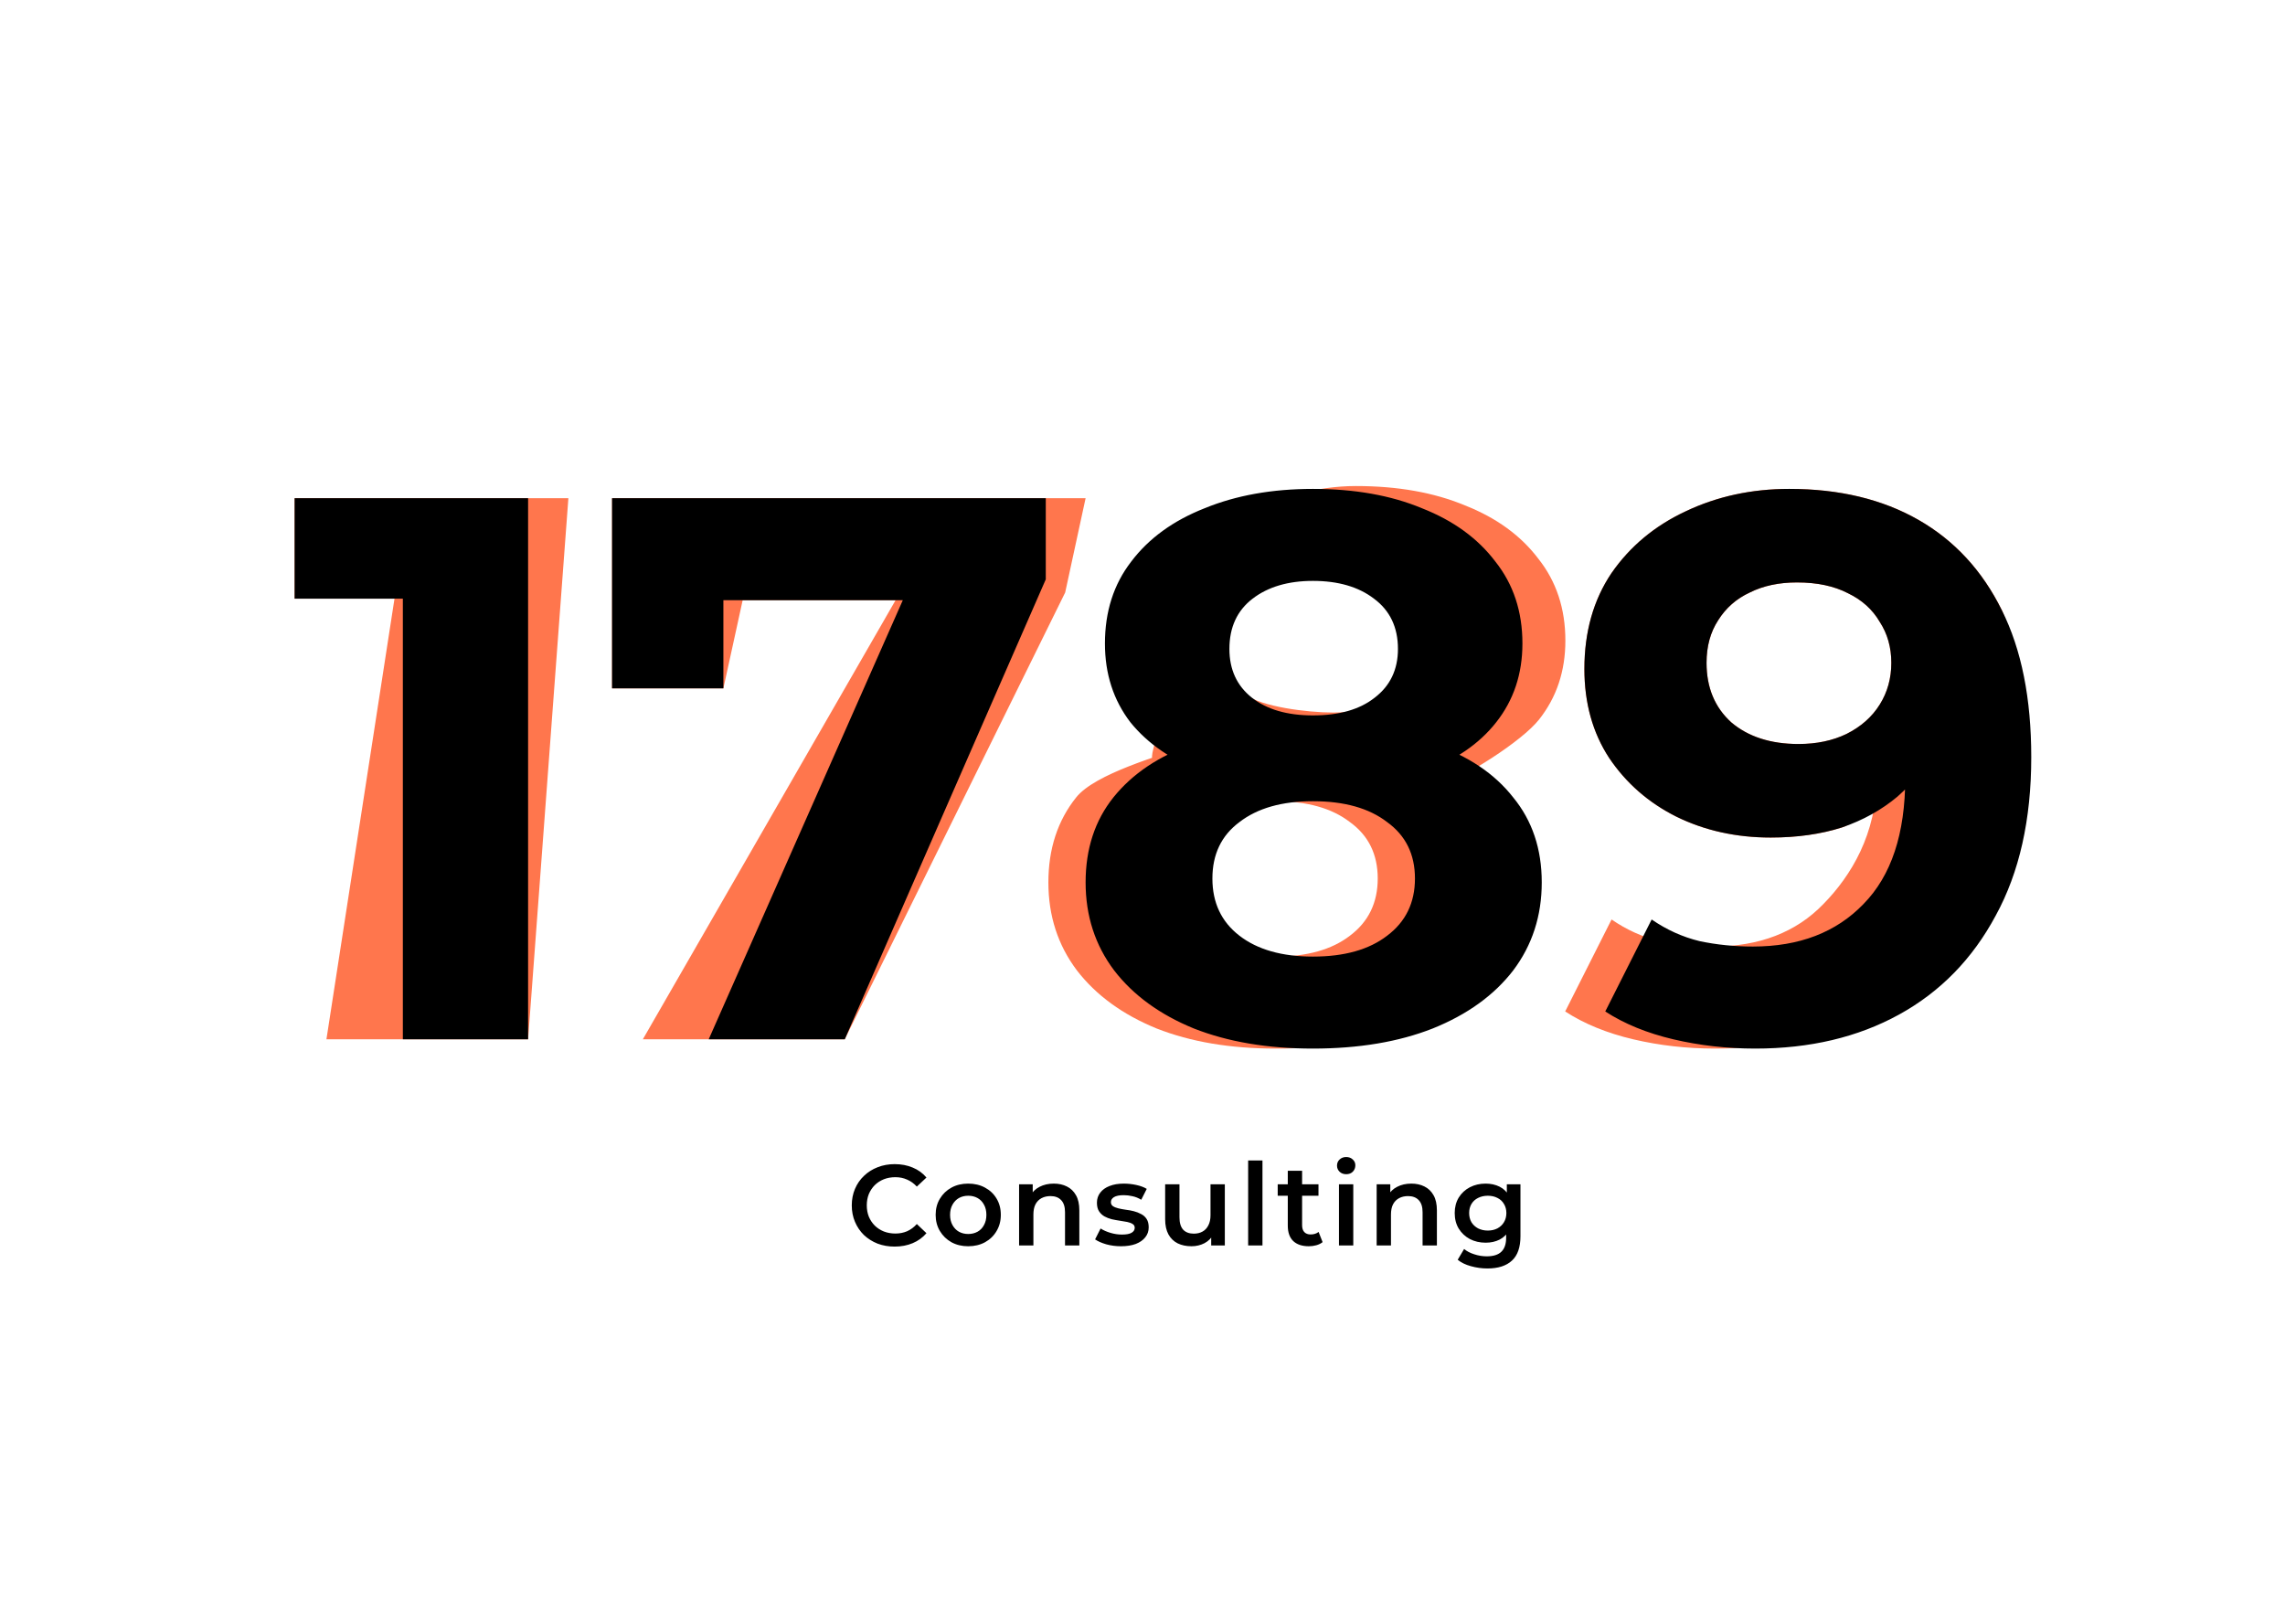
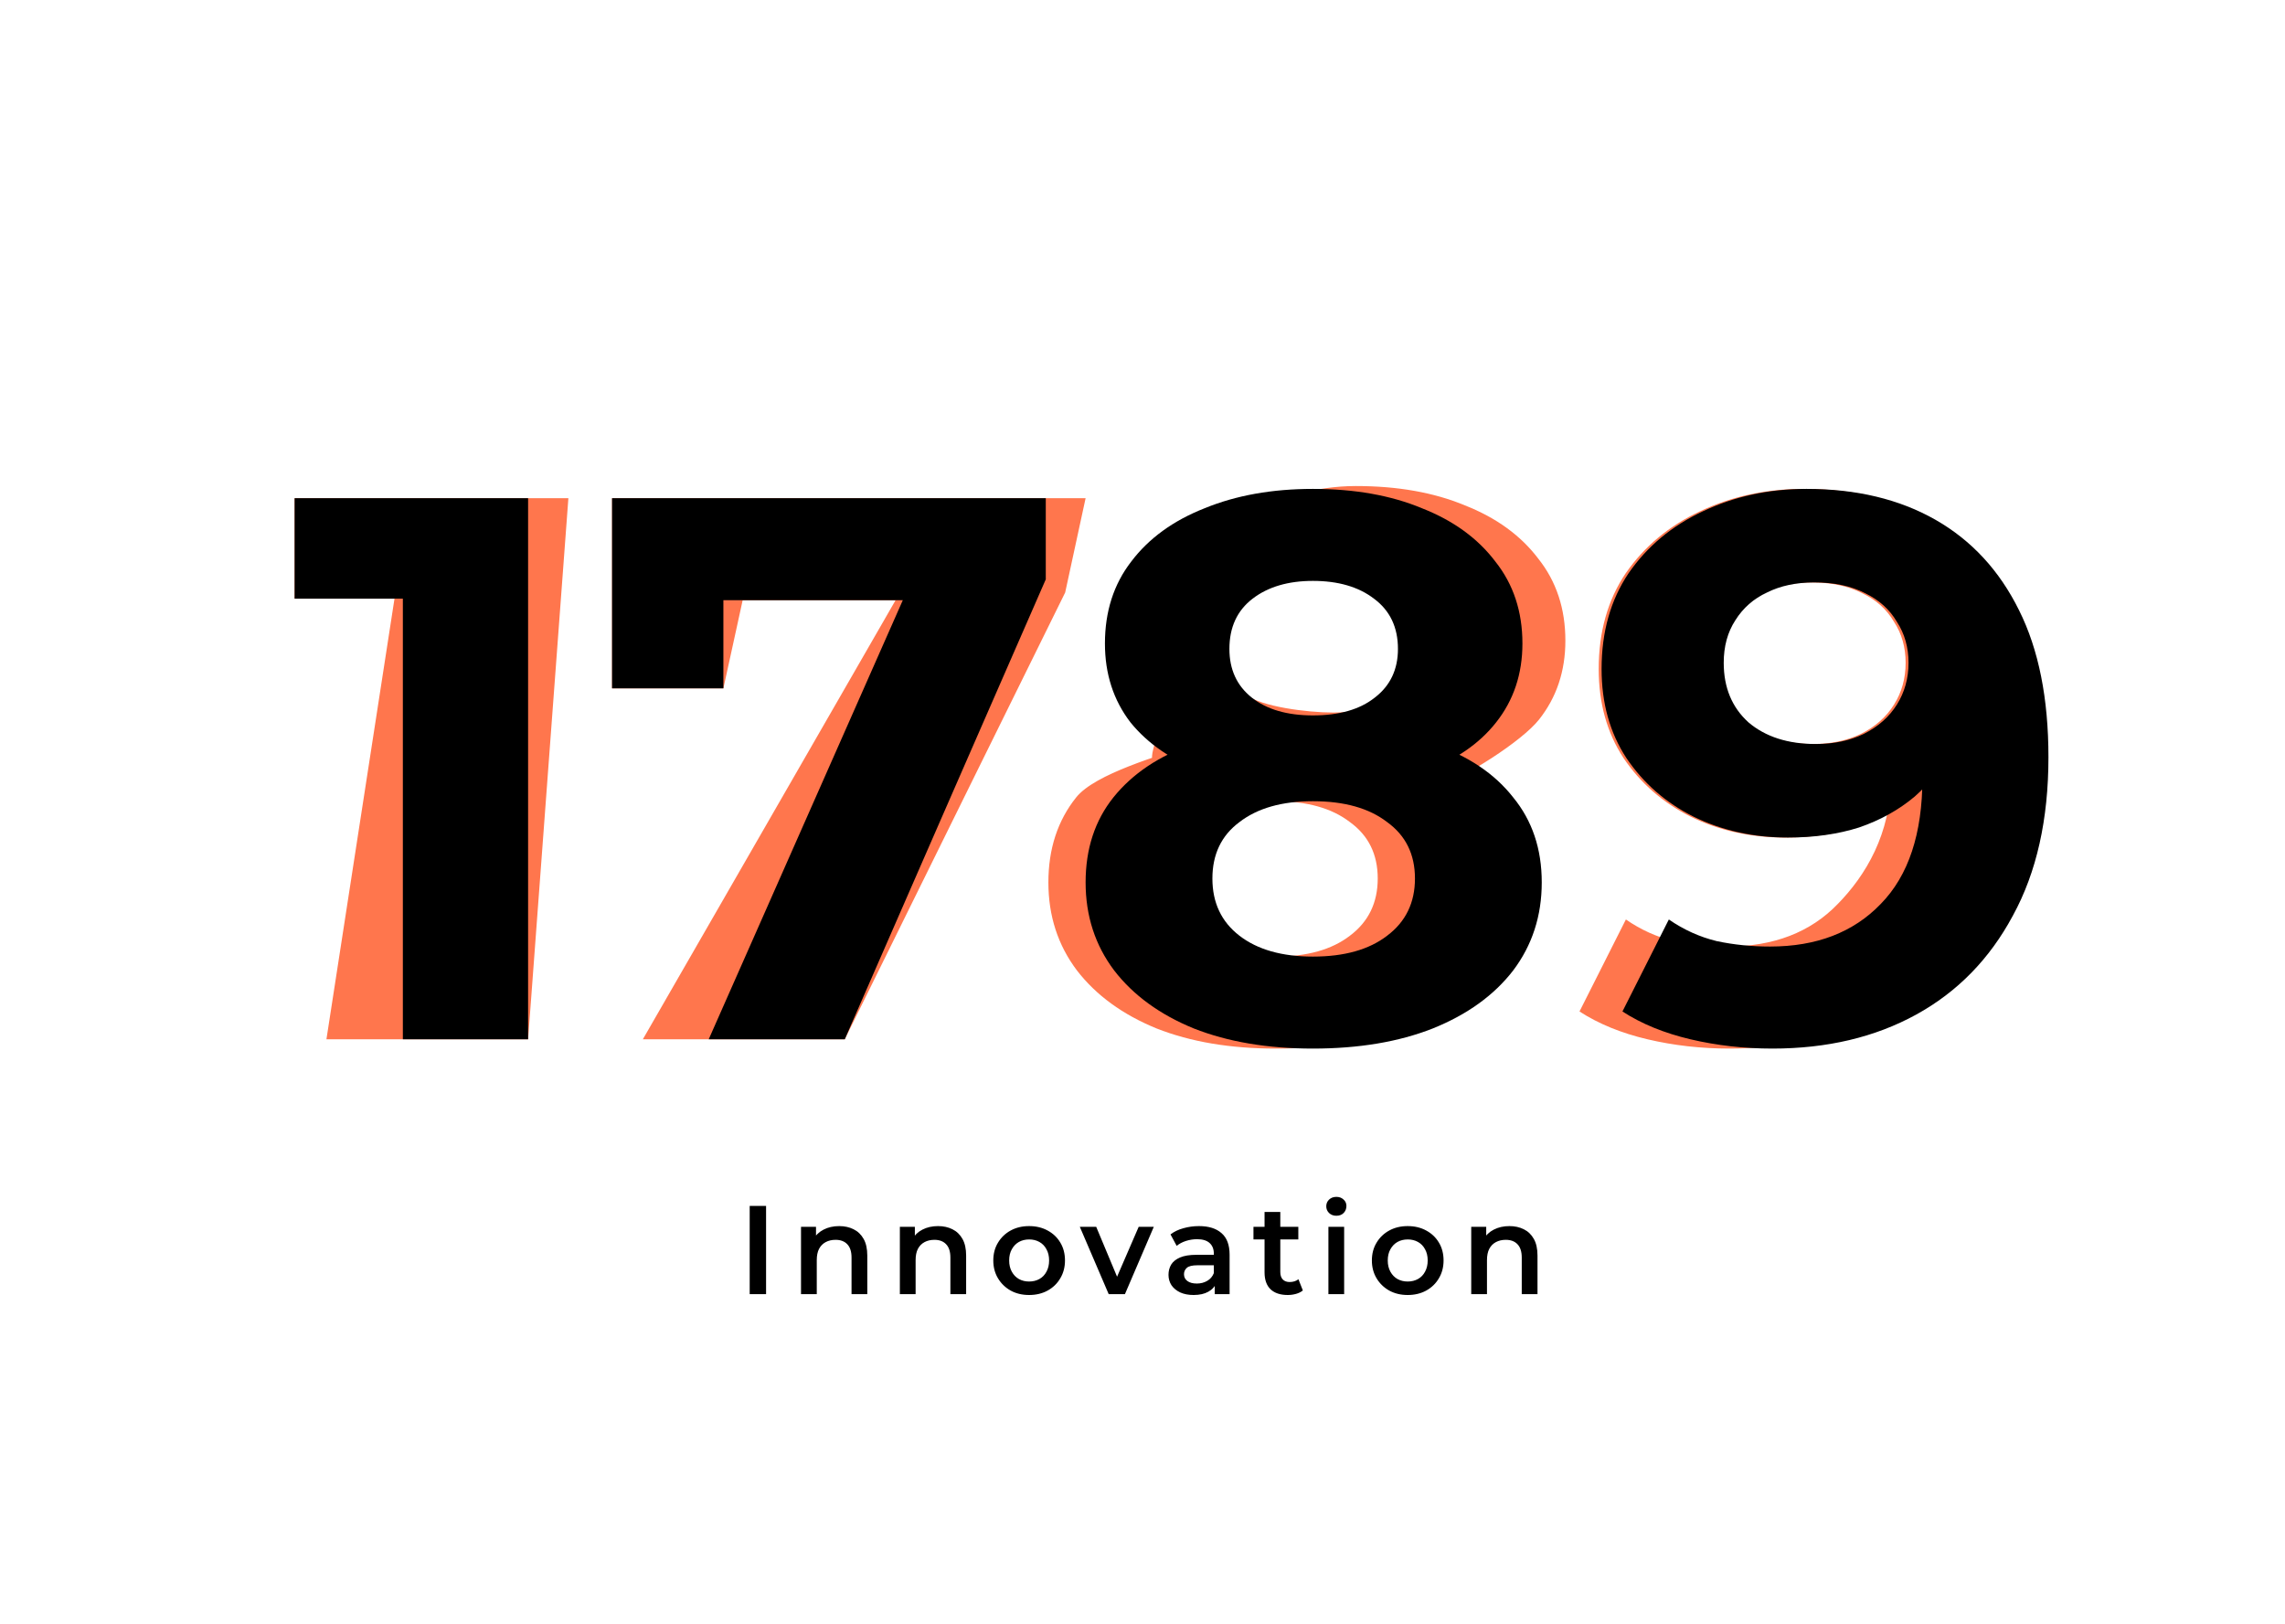
<svg xmlns="http://www.w3.org/2000/svg" width="798" height="567" viewBox="0 0 798 567" fill="none">
-   <path d="M312.43 435.4C310.297 435.4 308.31 435.053 306.47 434.36C304.657 433.64 303.07 432.64 301.71 431.36C300.377 430.053 299.337 428.52 298.59 426.76C297.843 425 297.47 423.08 297.47 421C297.47 418.92 297.843 417 298.59 415.24C299.337 413.48 300.39 411.96 301.75 410.68C303.11 409.373 304.697 408.373 306.51 407.68C308.323 406.96 310.31 406.6 312.47 406.6C314.763 406.6 316.857 407 318.75 407.8C320.643 408.573 322.243 409.733 323.55 411.28L320.19 414.44C319.177 413.347 318.043 412.533 316.79 412C315.537 411.44 314.177 411.16 312.71 411.16C311.243 411.16 309.897 411.4 308.67 411.88C307.47 412.36 306.417 413.04 305.51 413.92C304.63 414.8 303.937 415.84 303.43 417.04C302.95 418.24 302.71 419.56 302.71 421C302.71 422.44 302.95 423.76 303.43 424.96C303.937 426.16 304.63 427.2 305.51 428.08C306.417 428.96 307.47 429.64 308.67 430.12C309.897 430.6 311.243 430.84 312.71 430.84C314.177 430.84 315.537 430.573 316.79 430.04C318.043 429.48 319.177 428.64 320.19 427.52L323.55 430.72C322.243 432.24 320.643 433.4 318.75 434.2C316.857 435 314.75 435.4 312.43 435.4ZM338.12 435.28C335.933 435.28 333.987 434.813 332.28 433.88C330.573 432.92 329.227 431.613 328.24 429.96C327.253 428.307 326.76 426.427 326.76 424.32C326.76 422.187 327.253 420.307 328.24 418.68C329.227 417.027 330.573 415.733 332.28 414.8C333.987 413.867 335.933 413.4 338.12 413.4C340.333 413.4 342.293 413.867 344 414.8C345.733 415.733 347.08 417.013 348.04 418.64C349.027 420.267 349.52 422.16 349.52 424.32C349.52 426.427 349.027 428.307 348.04 429.96C347.08 431.613 345.733 432.92 344 433.88C342.293 434.813 340.333 435.28 338.12 435.28ZM338.12 431C339.347 431 340.44 430.733 341.4 430.2C342.36 429.667 343.107 428.893 343.64 427.88C344.2 426.867 344.48 425.68 344.48 424.32C344.48 422.933 344.2 421.747 343.64 420.76C343.107 419.747 342.36 418.973 341.4 418.44C340.44 417.907 339.36 417.64 338.16 417.64C336.933 417.64 335.84 417.907 334.88 418.44C333.947 418.973 333.2 419.747 332.64 420.76C332.08 421.747 331.8 422.933 331.8 424.32C331.8 425.68 332.08 426.867 332.64 427.88C333.2 428.893 333.947 429.667 334.88 430.2C335.84 430.733 336.92 431 338.12 431ZM355.901 435V413.64H360.661V419.4L359.821 417.64C360.568 416.28 361.648 415.24 363.061 414.52C364.501 413.773 366.154 413.4 368.021 413.4C369.728 413.4 371.248 413.733 372.581 414.4C373.941 415.067 375.008 416.093 375.781 417.48C376.554 418.84 376.941 420.6 376.941 422.76V435H371.941V423.4C371.941 421.507 371.488 420.093 370.581 419.16C369.701 418.227 368.461 417.76 366.861 417.76C365.688 417.76 364.648 418 363.741 418.48C362.834 418.96 362.128 419.68 361.621 420.64C361.141 421.573 360.901 422.76 360.901 424.2V435H355.901ZM391.484 435.28C389.697 435.28 387.977 435.053 386.324 434.6C384.697 434.12 383.404 433.547 382.444 432.88L384.364 429.08C385.324 429.693 386.471 430.2 387.804 430.6C389.137 431 390.471 431.2 391.804 431.2C393.377 431.2 394.511 430.987 395.204 430.56C395.924 430.133 396.284 429.56 396.284 428.84C396.284 428.253 396.044 427.813 395.564 427.52C395.084 427.2 394.457 426.96 393.684 426.8C392.911 426.64 392.044 426.493 391.084 426.36C390.151 426.227 389.204 426.053 388.244 425.84C387.311 425.6 386.457 425.267 385.684 424.84C384.911 424.387 384.284 423.787 383.804 423.04C383.324 422.293 383.084 421.307 383.084 420.08C383.084 418.72 383.471 417.547 384.244 416.56C385.017 415.547 386.097 414.773 387.484 414.24C388.897 413.68 390.564 413.4 392.484 413.4C393.924 413.4 395.377 413.56 396.844 413.88C398.311 414.2 399.524 414.653 400.484 415.24L398.564 419.04C397.551 418.427 396.524 418.013 395.484 417.8C394.471 417.56 393.457 417.44 392.444 417.44C390.924 417.44 389.791 417.667 389.044 418.12C388.324 418.573 387.964 419.147 387.964 419.84C387.964 420.48 388.204 420.96 388.684 421.28C389.164 421.6 389.791 421.853 390.564 422.04C391.337 422.227 392.191 422.387 393.124 422.52C394.084 422.627 395.031 422.8 395.964 423.04C396.897 423.28 397.751 423.613 398.524 424.04C399.324 424.44 399.964 425.013 400.444 425.76C400.924 426.507 401.164 427.48 401.164 428.68C401.164 430.013 400.764 431.173 399.964 432.16C399.191 433.147 398.084 433.92 396.644 434.48C395.204 435.013 393.484 435.28 391.484 435.28ZM416.11 435.28C414.297 435.28 412.697 434.947 411.31 434.28C409.923 433.587 408.843 432.547 408.07 431.16C407.297 429.747 406.91 427.973 406.91 425.84V413.64H411.91V425.16C411.91 427.08 412.337 428.52 413.19 429.48C414.07 430.413 415.31 430.88 416.91 430.88C418.083 430.88 419.097 430.64 419.95 430.16C420.83 429.68 421.51 428.96 421.99 428C422.497 427.04 422.75 425.853 422.75 424.44V413.64H427.75V435H422.99V429.24L423.83 431C423.11 432.387 422.057 433.453 420.67 434.2C419.283 434.92 417.763 435.28 416.11 435.28ZM435.896 435V405.32H440.896V435H435.896ZM457.099 435.28C454.752 435.28 452.939 434.68 451.659 433.48C450.379 432.253 449.739 430.453 449.739 428.08V408.92H454.739V427.96C454.739 428.973 454.992 429.76 455.499 430.32C456.032 430.88 456.766 431.16 457.699 431.16C458.819 431.16 459.752 430.867 460.499 430.28L461.899 433.84C461.312 434.32 460.592 434.68 459.739 434.92C458.886 435.16 458.006 435.28 457.099 435.28ZM446.219 417.64V413.64H460.459V417.64H446.219ZM467.612 435V413.64H472.612V435H467.612ZM470.132 410.12C469.199 410.12 468.425 409.827 467.812 409.24C467.225 408.653 466.932 407.947 466.932 407.12C466.932 406.267 467.225 405.56 467.812 405C468.425 404.413 469.199 404.12 470.132 404.12C471.065 404.12 471.825 404.4 472.412 404.96C473.025 405.493 473.332 406.173 473.332 407C473.332 407.88 473.039 408.627 472.452 409.24C471.865 409.827 471.092 410.12 470.132 410.12ZM480.775 435V413.64H485.535V419.4L484.695 417.64C485.441 416.28 486.521 415.24 487.935 414.52C489.375 413.773 491.028 413.4 492.895 413.4C494.601 413.4 496.121 413.733 497.455 414.4C498.815 415.067 499.881 416.093 500.655 417.48C501.428 418.84 501.815 420.6 501.815 422.76V435H496.815V423.4C496.815 421.507 496.361 420.093 495.455 419.16C494.575 418.227 493.335 417.76 491.735 417.76C490.561 417.76 489.521 418 488.615 418.48C487.708 418.96 487.001 419.68 486.495 420.64C486.015 421.573 485.775 422.76 485.775 424.2V435H480.775ZM519.476 443.04C517.503 443.04 515.57 442.773 513.676 442.24C511.81 441.733 510.276 440.987 509.076 440L511.316 436.24C512.25 437.013 513.423 437.627 514.836 438.08C516.276 438.56 517.73 438.8 519.196 438.8C521.543 438.8 523.263 438.253 524.356 437.16C525.45 436.093 525.996 434.48 525.996 432.32V428.52L526.396 423.68L526.236 418.84V413.64H530.996V431.76C530.996 435.627 530.01 438.467 528.036 440.28C526.063 442.12 523.21 443.04 519.476 443.04ZM518.836 434.04C516.81 434.04 514.97 433.613 513.316 432.76C511.69 431.88 510.396 430.667 509.436 429.12C508.503 427.573 508.036 425.76 508.036 423.68C508.036 421.627 508.503 419.827 509.436 418.28C510.396 416.733 511.69 415.533 513.316 414.68C514.97 413.827 516.81 413.4 518.836 413.4C520.65 413.4 522.276 413.76 523.716 414.48C525.156 415.2 526.303 416.32 527.156 417.84C528.036 419.36 528.476 421.307 528.476 423.68C528.476 426.053 528.036 428.013 527.156 429.56C526.303 431.08 525.156 432.213 523.716 432.96C522.276 433.68 520.65 434.04 518.836 434.04ZM519.596 429.8C520.85 429.8 521.97 429.547 522.956 429.04C523.943 428.507 524.703 427.787 525.236 426.88C525.796 425.947 526.076 424.88 526.076 423.68C526.076 422.48 525.796 421.427 525.236 420.52C524.703 419.587 523.943 418.88 522.956 418.4C521.97 417.893 520.85 417.64 519.596 417.64C518.343 417.64 517.21 417.893 516.196 418.4C515.21 418.88 514.436 419.587 513.876 420.52C513.343 421.427 513.076 422.48 513.076 423.68C513.076 424.88 513.343 425.947 513.876 426.88C514.436 427.787 515.21 428.507 516.196 429.04C517.21 429.547 518.343 429.8 519.596 429.8Z" fill="black" />
+   <path d="M261.82 452V421.2H267.54V452H261.82ZM279.743 452V428.504H284.979V434.84L284.055 432.904C284.876 431.408 286.064 430.264 287.619 429.472C289.203 428.651 291.022 428.24 293.075 428.24C294.952 428.24 296.624 428.607 298.091 429.34C299.587 430.073 300.76 431.203 301.611 432.728C302.462 434.224 302.887 436.16 302.887 438.536V452H297.387V439.24C297.387 437.157 296.888 435.603 295.891 434.576C294.923 433.549 293.559 433.036 291.799 433.036C290.508 433.036 289.364 433.3 288.367 433.828C287.37 434.356 286.592 435.148 286.035 436.204C285.507 437.231 285.243 438.536 285.243 440.12V452H279.743ZM314.264 452V428.504H319.5V434.84L318.576 432.904C319.398 431.408 320.586 430.264 322.14 429.472C323.724 428.651 325.543 428.24 327.596 428.24C329.474 428.24 331.146 428.607 332.612 429.34C334.108 430.073 335.282 431.203 336.132 432.728C336.983 434.224 337.408 436.16 337.408 438.536V452H331.908V439.24C331.908 437.157 331.41 435.603 330.412 434.576C329.444 433.549 328.08 433.036 326.32 433.036C325.03 433.036 323.886 433.3 322.888 433.828C321.891 434.356 321.114 435.148 320.556 436.204C320.028 437.231 319.764 438.536 319.764 440.12V452H314.264ZM359.388 452.308C356.983 452.308 354.842 451.795 352.964 450.768C351.087 449.712 349.606 448.275 348.52 446.456C347.435 444.637 346.892 442.569 346.892 440.252C346.892 437.905 347.435 435.837 348.52 434.048C349.606 432.229 351.087 430.807 352.964 429.78C354.842 428.753 356.983 428.24 359.388 428.24C361.823 428.24 363.979 428.753 365.856 429.78C367.763 430.807 369.244 432.215 370.3 434.004C371.386 435.793 371.928 437.876 371.928 440.252C371.928 442.569 371.386 444.637 370.3 446.456C369.244 448.275 367.763 449.712 365.856 450.768C363.979 451.795 361.823 452.308 359.388 452.308ZM359.388 447.6C360.738 447.6 361.94 447.307 362.996 446.72C364.052 446.133 364.874 445.283 365.46 444.168C366.076 443.053 366.384 441.748 366.384 440.252C366.384 438.727 366.076 437.421 365.46 436.336C364.874 435.221 364.052 434.371 362.996 433.784C361.94 433.197 360.752 432.904 359.432 432.904C358.083 432.904 356.88 433.197 355.824 433.784C354.798 434.371 353.976 435.221 353.36 436.336C352.744 437.421 352.436 438.727 352.436 440.252C352.436 441.748 352.744 443.053 353.36 444.168C353.976 445.283 354.798 446.133 355.824 446.72C356.88 447.307 358.068 447.6 359.388 447.6ZM387.191 452L377.115 428.504H382.835L391.503 449.228H388.687L397.663 428.504H402.943L392.867 452H387.191ZM424.225 452V447.248L423.917 446.236V437.92C423.917 436.307 423.433 435.06 422.465 434.18C421.497 433.271 420.031 432.816 418.065 432.816C416.745 432.816 415.44 433.021 414.149 433.432C412.888 433.843 411.817 434.415 410.937 435.148L408.781 431.144C410.043 430.176 411.539 429.457 413.269 428.988C415.029 428.489 416.848 428.24 418.725 428.24C422.128 428.24 424.753 429.061 426.601 430.704C428.479 432.317 429.417 434.825 429.417 438.228V452H424.225ZM416.833 452.308C415.073 452.308 413.533 452.015 412.213 451.428C410.893 450.812 409.867 449.976 409.133 448.92C408.429 447.835 408.077 446.617 408.077 445.268C408.077 443.948 408.385 442.76 409.001 441.704C409.647 440.648 410.688 439.812 412.125 439.196C413.563 438.58 415.469 438.272 417.845 438.272H424.665V441.924H418.241C416.364 441.924 415.103 442.232 414.457 442.848C413.812 443.435 413.489 444.168 413.489 445.048C413.489 446.045 413.885 446.837 414.677 447.424C415.469 448.011 416.569 448.304 417.977 448.304C419.327 448.304 420.529 447.996 421.585 447.38C422.671 446.764 423.448 445.855 423.917 444.652L424.841 447.952C424.313 449.331 423.36 450.401 421.981 451.164C420.632 451.927 418.916 452.308 416.833 452.308ZM449.72 452.308C447.139 452.308 445.144 451.648 443.736 450.328C442.328 448.979 441.624 446.999 441.624 444.388V423.312H447.124V444.256C447.124 445.371 447.403 446.236 447.96 446.852C448.547 447.468 449.353 447.776 450.38 447.776C451.612 447.776 452.639 447.453 453.46 446.808L455 450.724C454.355 451.252 453.563 451.648 452.624 451.912C451.685 452.176 450.717 452.308 449.72 452.308ZM437.752 432.904V428.504H453.416V432.904H437.752ZM463.924 452V428.504H469.424V452H463.924ZM466.696 424.632C465.67 424.632 464.819 424.309 464.144 423.664C463.499 423.019 463.176 422.241 463.176 421.332C463.176 420.393 463.499 419.616 464.144 419C464.819 418.355 465.67 418.032 466.696 418.032C467.723 418.032 468.559 418.34 469.204 418.956C469.879 419.543 470.216 420.291 470.216 421.2C470.216 422.168 469.894 422.989 469.248 423.664C468.603 424.309 467.752 424.632 466.696 424.632ZM491.603 452.308C489.198 452.308 487.056 451.795 485.179 450.768C483.302 449.712 481.82 448.275 480.735 446.456C479.65 444.637 479.107 442.569 479.107 440.252C479.107 437.905 479.65 435.837 480.735 434.048C481.82 432.229 483.302 430.807 485.179 429.78C487.056 428.753 489.198 428.24 491.603 428.24C494.038 428.24 496.194 428.753 498.071 429.78C499.978 430.807 501.459 432.215 502.515 434.004C503.6 435.793 504.143 437.876 504.143 440.252C504.143 442.569 503.6 444.637 502.515 446.456C501.459 448.275 499.978 449.712 498.071 450.768C496.194 451.795 494.038 452.308 491.603 452.308ZM491.603 447.6C492.952 447.6 494.155 447.307 495.211 446.72C496.267 446.133 497.088 445.283 497.675 444.168C498.291 443.053 498.599 441.748 498.599 440.252C498.599 438.727 498.291 437.421 497.675 436.336C497.088 435.221 496.267 434.371 495.211 433.784C494.155 433.197 492.967 432.904 491.647 432.904C490.298 432.904 489.095 433.197 488.039 433.784C487.012 434.371 486.191 435.221 485.575 436.336C484.959 437.421 484.651 438.727 484.651 440.252C484.651 441.748 484.959 443.053 485.575 444.168C486.191 445.283 487.012 446.133 488.039 446.72C489.095 447.307 490.283 447.6 491.603 447.6ZM513.803 452V428.504H519.039V434.84L518.115 432.904C518.936 431.408 520.124 430.264 521.679 429.472C523.263 428.651 525.081 428.24 527.135 428.24C529.012 428.24 530.684 428.607 532.151 429.34C533.647 430.073 534.82 431.203 535.671 432.728C536.521 434.224 536.947 436.16 536.947 438.536V452H531.447V439.24C531.447 437.157 530.948 435.603 529.951 434.576C528.983 433.549 527.619 433.036 525.859 433.036C524.568 433.036 523.424 433.3 522.427 433.828C521.429 434.356 520.652 435.148 520.095 436.204C519.567 437.231 519.303 438.536 519.303 440.12V452H513.803Z" fill="black" />
  <path d="M114 363L140.691 190.2L159.591 209.1H102.891V174H198.5L184.431 363H114Z" fill="#FF440D" fill-opacity="0.733" />
  <path d="M224.5 363L323.643 190.74L334.983 209.64H233.193L263.5 190.74L252.633 240.42H213.753V174H379.132L372 206.94L295.023 363L224.5 363Z" fill="#FF440D" fill-opacity="0.733" />
  <path d="M445.512 366.24C429.672 366.24 415.812 363.9 403.932 359.22C392.052 354.36 382.782 347.61 376.122 338.97C369.462 330.15 366.132 319.89 366.132 308.19C366.132 296.49 369.372 286.59 375.852 278.49C382.512 270.21 404.782 264 416.662 259.86C428.542 255.54 449.492 252.38 465.512 252.38C481.712 252.38 488.752 255.54 500.632 259.86C512.692 264 508.962 270.21 515.442 278.49C522.102 286.59 525.432 296.49 525.432 308.19C525.432 319.89 522.102 330.15 515.442 338.97C508.782 347.61 499.422 354.36 487.362 359.22C475.482 363.9 461.532 366.24 445.512 366.24ZM445.512 334.11C456.492 334.11 465.132 331.68 471.432 326.82C477.912 321.96 481.152 315.3 481.152 306.84C481.152 298.38 477.912 291.81 471.432 287.13C465.132 282.27 456.492 279.84 445.512 279.84C434.712 279.84 426.162 282.27 419.862 287.13C413.562 291.81 410.412 298.38 410.412 306.84C410.412 315.3 413.562 321.96 419.862 326.82C426.162 331.68 434.712 334.11 445.512 334.11ZM465.512 248.87C474.692 248.87 481.892 246.8 487.112 242.66C492.512 238.52 495.212 232.85 495.212 225.65C495.212 218.09 492.422 212.24 486.842 208.1C481.442 203.96 474.332 201.89 465.512 201.89C456.872 201.89 440.852 203.96 435.452 208.1C430.052 212.24 427.352 218.09 427.352 225.65C427.352 232.85 429.962 238.52 435.182 242.66C440.402 246.8 456.512 248.87 465.512 248.87ZM445.512 275.52C430.932 275.52 418.152 273.54 407.172 269.58C396.372 265.62 407.912 258.86 401.792 251.3C395.852 243.56 392.882 234.38 392.882 223.76C392.882 212.6 397.812 208.11 403.932 200.19C410.052 192.09 424.372 182.91 435.352 178.59C446.332 174.09 459.292 169.76 473.512 169.76C488.092 169.76 500.782 172.01 511.582 176.51C522.562 180.83 531.112 187.04 537.232 195.14C543.532 203.06 546.682 212.6 546.682 223.76C546.682 234.38 543.622 243.56 537.502 251.3C531.562 258.86 511.612 271.56 500.632 275.52C489.652 279.48 460.272 275.52 445.512 275.52Z" fill="#FF440D" fill-opacity="0.733" />
-   <path d="M598.994 366.24C589.094 366.24 579.554 365.16 570.374 363C561.194 360.84 553.274 357.6 546.614 353.28L562.814 321.15C568.034 324.75 573.614 327.27 579.554 328.71C585.494 329.97 591.704 330.6 598.184 330.6C614.384 330.6 627.254 325.65 636.794 315.75C646.514 305.85 655.374 291.18 655.374 271.74C655.374 268.5 665.284 264.9 665.104 260.94C664.924 256.98 664.474 253.02 663.754 249.06L655.634 260.4C652.574 267.42 658.254 273.36 652.674 278.22C647.094 282.9 650.614 286.5 643.234 289.02C635.854 291.36 627.574 292.53 618.394 292.53C606.334 292.53 595.354 290.1 585.454 285.24C575.734 280.38 567.904 273.54 561.964 264.72C556.204 255.9 553.324 245.55 553.324 233.67C553.324 220.71 556.474 209.55 562.774 200.19C569.254 190.83 577.894 183.63 588.694 178.59C599.674 173.37 611.734 170.76 624.874 170.76C642.334 170.76 657.364 174.36 669.964 181.56C682.564 188.76 692.284 199.29 699.124 213.15C705.964 226.83 689.384 243.93 689.384 264.45C689.384 286.23 691.244 304.68 682.964 319.8C674.864 334.92 663.614 346.44 649.214 354.36C634.814 362.28 618.074 366.24 598.994 366.24ZM628.114 259.86C634.414 259.86 639.994 258.69 644.854 256.35C649.894 253.83 653.764 250.41 656.464 246.09C659.164 241.77 660.514 236.91 660.514 231.51C660.514 226.11 659.164 221.34 656.464 217.2C653.944 212.88 650.254 209.55 645.394 207.21C640.534 204.69 634.594 203.43 627.574 203.43C621.274 203.43 615.784 204.6 611.104 206.94C606.424 209.1 602.734 212.34 600.034 216.66C597.334 220.8 595.984 225.75 595.984 231.51C595.984 240.15 598.864 247.08 604.624 252.3C610.564 257.34 618.394 259.86 628.114 259.86Z" fill="#FF440D" fill-opacity="0.733" />
-   <path d="M140.69 363V190.2L159.59 209.1H102.89V174H184.43V363H140.69ZM247.502 363L323.642 190.74L334.982 209.64H233.192L252.632 189.12V240.42H213.752V174H365.222V202.35L295.022 363H247.502ZM458.512 366.24C442.672 366.24 428.812 363.9 416.932 359.22C405.052 354.36 395.782 347.61 389.122 338.97C382.462 330.15 379.132 319.89 379.132 308.19C379.132 296.49 382.372 286.59 388.852 278.49C395.512 270.21 404.782 264 416.662 259.86C428.542 255.54 442.492 253.38 458.512 253.38C474.712 253.38 488.752 255.54 500.632 259.86C512.692 264 521.962 270.21 528.442 278.49C535.102 286.59 538.432 296.49 538.432 308.19C538.432 319.89 535.102 330.15 528.442 338.97C521.782 347.61 512.422 354.36 500.362 359.22C488.482 363.9 474.532 366.24 458.512 366.24ZM458.512 334.11C469.492 334.11 478.132 331.68 484.432 326.82C490.912 321.96 494.152 315.3 494.152 306.84C494.152 298.38 490.912 291.81 484.432 287.13C478.132 282.27 469.492 279.84 458.512 279.84C447.712 279.84 439.162 282.27 432.862 287.13C426.562 291.81 423.412 298.38 423.412 306.84C423.412 315.3 426.562 321.96 432.862 326.82C439.162 331.68 447.712 334.11 458.512 334.11ZM458.512 249.87C467.692 249.87 474.892 247.8 480.112 243.66C485.512 239.52 488.212 233.85 488.212 226.65C488.212 219.09 485.422 213.24 479.842 209.1C474.442 204.96 467.332 202.89 458.512 202.89C449.872 202.89 442.852 204.96 437.452 209.1C432.052 213.24 429.352 219.09 429.352 226.65C429.352 233.85 431.962 239.52 437.182 243.66C442.402 247.8 449.512 249.87 458.512 249.87ZM458.512 275.52C443.932 275.52 431.152 273.54 420.172 269.58C409.372 265.62 400.912 259.86 394.792 252.3C388.852 244.56 385.882 235.38 385.882 224.76C385.882 213.6 388.942 204.06 395.062 196.14C401.182 188.04 409.732 181.83 420.712 177.51C431.692 173.01 444.292 170.76 458.512 170.76C473.092 170.76 485.782 173.01 496.582 177.51C507.562 181.83 516.112 188.04 522.232 196.14C528.532 204.06 531.682 213.6 531.682 224.76C531.682 235.38 528.622 244.56 522.502 252.3C516.562 259.86 508.102 265.62 497.122 269.58C486.142 273.54 473.272 275.52 458.512 275.52ZM612.994 366.24C603.094 366.24 593.554 365.16 584.374 363C575.194 360.84 567.274 357.6 560.614 353.28L576.814 321.15C582.034 324.75 587.614 327.27 593.554 328.71C599.494 329.97 605.704 330.6 612.184 330.6C628.384 330.6 641.254 325.65 650.794 315.75C660.514 305.85 665.374 291.18 665.374 271.74C665.374 268.5 665.284 264.9 665.104 260.94C664.924 256.98 664.474 253.02 663.754 249.06L675.634 260.4C672.574 267.42 668.254 273.36 662.674 278.22C657.094 282.9 650.614 286.5 643.234 289.02C635.854 291.36 627.574 292.53 618.394 292.53C606.334 292.53 595.354 290.1 585.454 285.24C575.734 280.38 567.904 273.54 561.964 264.72C556.204 255.9 553.324 245.55 553.324 233.67C553.324 220.71 556.474 209.55 562.774 200.19C569.254 190.83 577.894 183.63 588.694 178.59C599.674 173.37 611.734 170.76 624.874 170.76C642.334 170.76 657.364 174.36 669.964 181.56C682.564 188.76 692.284 199.29 699.124 213.15C705.964 226.83 709.384 243.93 709.384 264.45C709.384 286.23 705.244 304.68 696.964 319.8C688.864 334.92 677.614 346.44 663.214 354.36C648.814 362.28 632.074 366.24 612.994 366.24ZM628.114 259.86C634.414 259.86 639.994 258.69 644.854 256.35C649.894 253.83 653.764 250.41 656.464 246.09C659.164 241.77 660.514 236.91 660.514 231.51C660.514 226.11 659.164 221.34 656.464 217.2C653.944 212.88 650.254 209.55 645.394 207.21C640.534 204.69 634.594 203.43 627.574 203.43C621.274 203.43 615.784 204.6 611.104 206.94C606.424 209.1 602.734 212.34 600.034 216.66C597.334 220.8 595.984 225.75 595.984 231.51C595.984 240.15 598.864 247.08 604.624 252.3C610.564 257.34 618.394 259.86 628.114 259.86Z" fill="black" />
+   <path d="M603.994 366.24C594.094 366.24 584.554 365.16 575.374 363C566.194 360.84 558.274 357.6 551.614 353.28L567.814 321.15C573.034 324.75 578.614 327.27 584.554 328.71C590.494 329.97 596.704 330.6 603.184 330.6C619.384 330.6 632.254 325.65 641.794 315.75C651.514 305.85 660.374 291.18 660.374 271.74C660.374 268.5 670.284 264.9 670.104 260.94C669.924 256.98 669.474 253.02 668.754 249.06L660.634 260.4C657.574 267.42 663.254 273.36 657.674 278.22C652.094 282.9 655.614 286.5 648.234 289.02C640.854 291.36 632.574 292.53 623.394 292.53C611.334 292.53 600.354 290.1 590.454 285.24C580.734 280.38 572.904 273.54 566.964 264.72C561.204 255.9 558.324 245.55 558.324 233.67C558.324 220.71 561.474 209.55 567.774 200.19C574.254 190.83 582.894 183.63 593.694 178.59C604.674 173.37 616.734 170.76 629.874 170.76C647.334 170.76 662.365 174.36 674.964 181.56C687.564 188.76 697.284 199.29 704.124 213.15C710.964 226.83 694.384 243.93 694.384 264.45C694.384 286.23 696.245 304.68 687.964 319.8C679.865 334.92 668.615 346.44 654.214 354.36C639.814 362.28 623.074 366.24 603.994 366.24ZM633.114 259.86C639.414 259.86 644.994 258.69 649.854 256.35C654.894 253.83 658.764 250.41 661.464 246.09C664.164 241.77 665.514 236.91 665.514 231.51C665.514 226.11 664.164 221.34 661.464 217.2C658.944 212.88 655.254 209.55 650.394 207.21C645.534 204.69 639.594 203.43 632.574 203.43C626.274 203.43 620.784 204.6 616.104 206.94C611.424 209.1 607.734 212.34 605.034 216.66C602.334 220.8 600.984 225.75 600.984 231.51C600.984 240.15 603.864 247.08 609.624 252.3C615.564 257.34 623.394 259.86 633.114 259.86Z" fill="#FF440D" fill-opacity="0.733" />
+   <path d="M140.691 363V190.2L159.591 209.1H102.891V174H184.431V363H140.691Z" fill="black" />
+   <path d="M247.503 363L323.643 190.74L334.983 209.64H233.193L252.633 189.12V240.42H213.753V174H365.223V202.35L295.023 363H247.503Z" fill="black" />
+   <path d="M458.512 366.24C442.672 366.24 428.812 363.9 416.932 359.22C405.052 354.36 395.782 347.61 389.122 338.97C382.462 330.15 379.132 319.89 379.132 308.19C379.132 296.49 382.372 286.59 388.852 278.49C395.512 270.21 404.782 264 416.662 259.86C428.542 255.54 442.492 253.38 458.512 253.38C474.712 253.38 488.752 255.54 500.632 259.86C512.692 264 521.962 270.21 528.442 278.49C535.102 286.59 538.432 296.49 538.432 308.19C538.432 319.89 535.102 330.15 528.442 338.97C521.782 347.61 512.422 354.36 500.362 359.22C488.482 363.9 474.532 366.24 458.512 366.24ZM458.512 334.11C469.492 334.11 478.132 331.68 484.432 326.82C490.912 321.96 494.152 315.3 494.152 306.84C494.152 298.38 490.912 291.81 484.432 287.13C478.132 282.27 469.492 279.84 458.512 279.84C447.712 279.84 439.162 282.27 432.862 287.13C426.562 291.81 423.412 298.38 423.412 306.84C423.412 315.3 426.562 321.96 432.862 326.82C439.162 331.68 447.712 334.11 458.512 334.11ZM458.512 249.87C467.692 249.87 474.892 247.8 480.112 243.66C485.512 239.52 488.212 233.85 488.212 226.65C488.212 219.09 485.422 213.24 479.842 209.1C474.442 204.96 467.332 202.89 458.512 202.89C449.872 202.89 442.852 204.96 437.452 209.1C432.052 213.24 429.352 219.09 429.352 226.65C429.352 233.85 431.962 239.52 437.182 243.66C442.402 247.8 449.512 249.87 458.512 249.87ZM458.512 275.52C443.932 275.52 431.152 273.54 420.172 269.58C409.372 265.62 400.912 259.86 394.792 252.3C388.852 244.56 385.882 235.38 385.882 224.76C385.882 213.6 388.942 204.06 395.062 196.14C401.182 188.04 409.732 181.83 420.712 177.51C431.692 173.01 444.292 170.76 458.512 170.76C473.092 170.76 485.782 173.01 496.582 177.51C507.562 181.83 516.112 188.04 522.232 196.14C528.532 204.06 531.682 213.6 531.682 224.76C531.682 235.38 528.622 244.56 522.502 252.3C516.562 259.86 508.102 265.62 497.122 269.58C486.142 273.54 473.272 275.52 458.512 275.52Z" fill="black" />
+   <path d="M618.994 366.24C609.094 366.24 599.554 365.16 590.374 363C581.194 360.84 573.274 357.6 566.614 353.28L582.814 321.15C588.034 324.75 593.614 327.27 599.554 328.71C605.494 329.97 611.704 330.6 618.184 330.6C634.384 330.6 647.254 325.65 656.794 315.75C666.514 305.85 671.374 291.18 671.374 271.74C671.374 268.5 671.284 264.9 671.104 260.94C670.924 256.98 670.474 253.02 669.754 249.06L681.634 260.4C678.574 267.42 674.254 273.36 668.674 278.22C663.094 282.9 656.614 286.5 649.234 289.02C641.854 291.36 633.574 292.53 624.394 292.53C612.334 292.53 601.354 290.1 591.454 285.24C581.734 280.38 573.904 273.54 567.964 264.72C562.204 255.9 559.324 245.55 559.324 233.67C559.324 220.71 562.474 209.55 568.774 200.19C575.254 190.83 583.894 183.63 594.694 178.59C605.674 173.37 617.734 170.76 630.874 170.76C648.334 170.76 663.365 174.36 675.964 181.56C688.564 188.76 698.284 199.29 705.124 213.15C711.964 226.83 715.384 243.93 715.384 264.45C715.384 286.23 711.245 304.68 702.964 319.8C694.865 334.92 683.615 346.44 669.214 354.36C654.814 362.28 638.074 366.24 618.994 366.24ZM634.114 259.86C640.414 259.86 645.994 258.69 650.854 256.35C655.894 253.83 659.764 250.41 662.464 246.09C665.164 241.77 666.514 236.91 666.514 231.51C666.514 226.11 665.164 221.34 662.464 217.2C659.944 212.88 656.254 209.55 651.394 207.21C646.534 204.69 640.594 203.43 633.574 203.43C627.274 203.43 621.784 204.6 617.104 206.94C612.424 209.1 608.734 212.34 606.034 216.66C603.334 220.8 601.984 225.75 601.984 231.51C601.984 240.15 604.864 247.08 610.624 252.3C616.564 257.34 624.394 259.86 634.114 259.86Z" fill="black" />
</svg>
